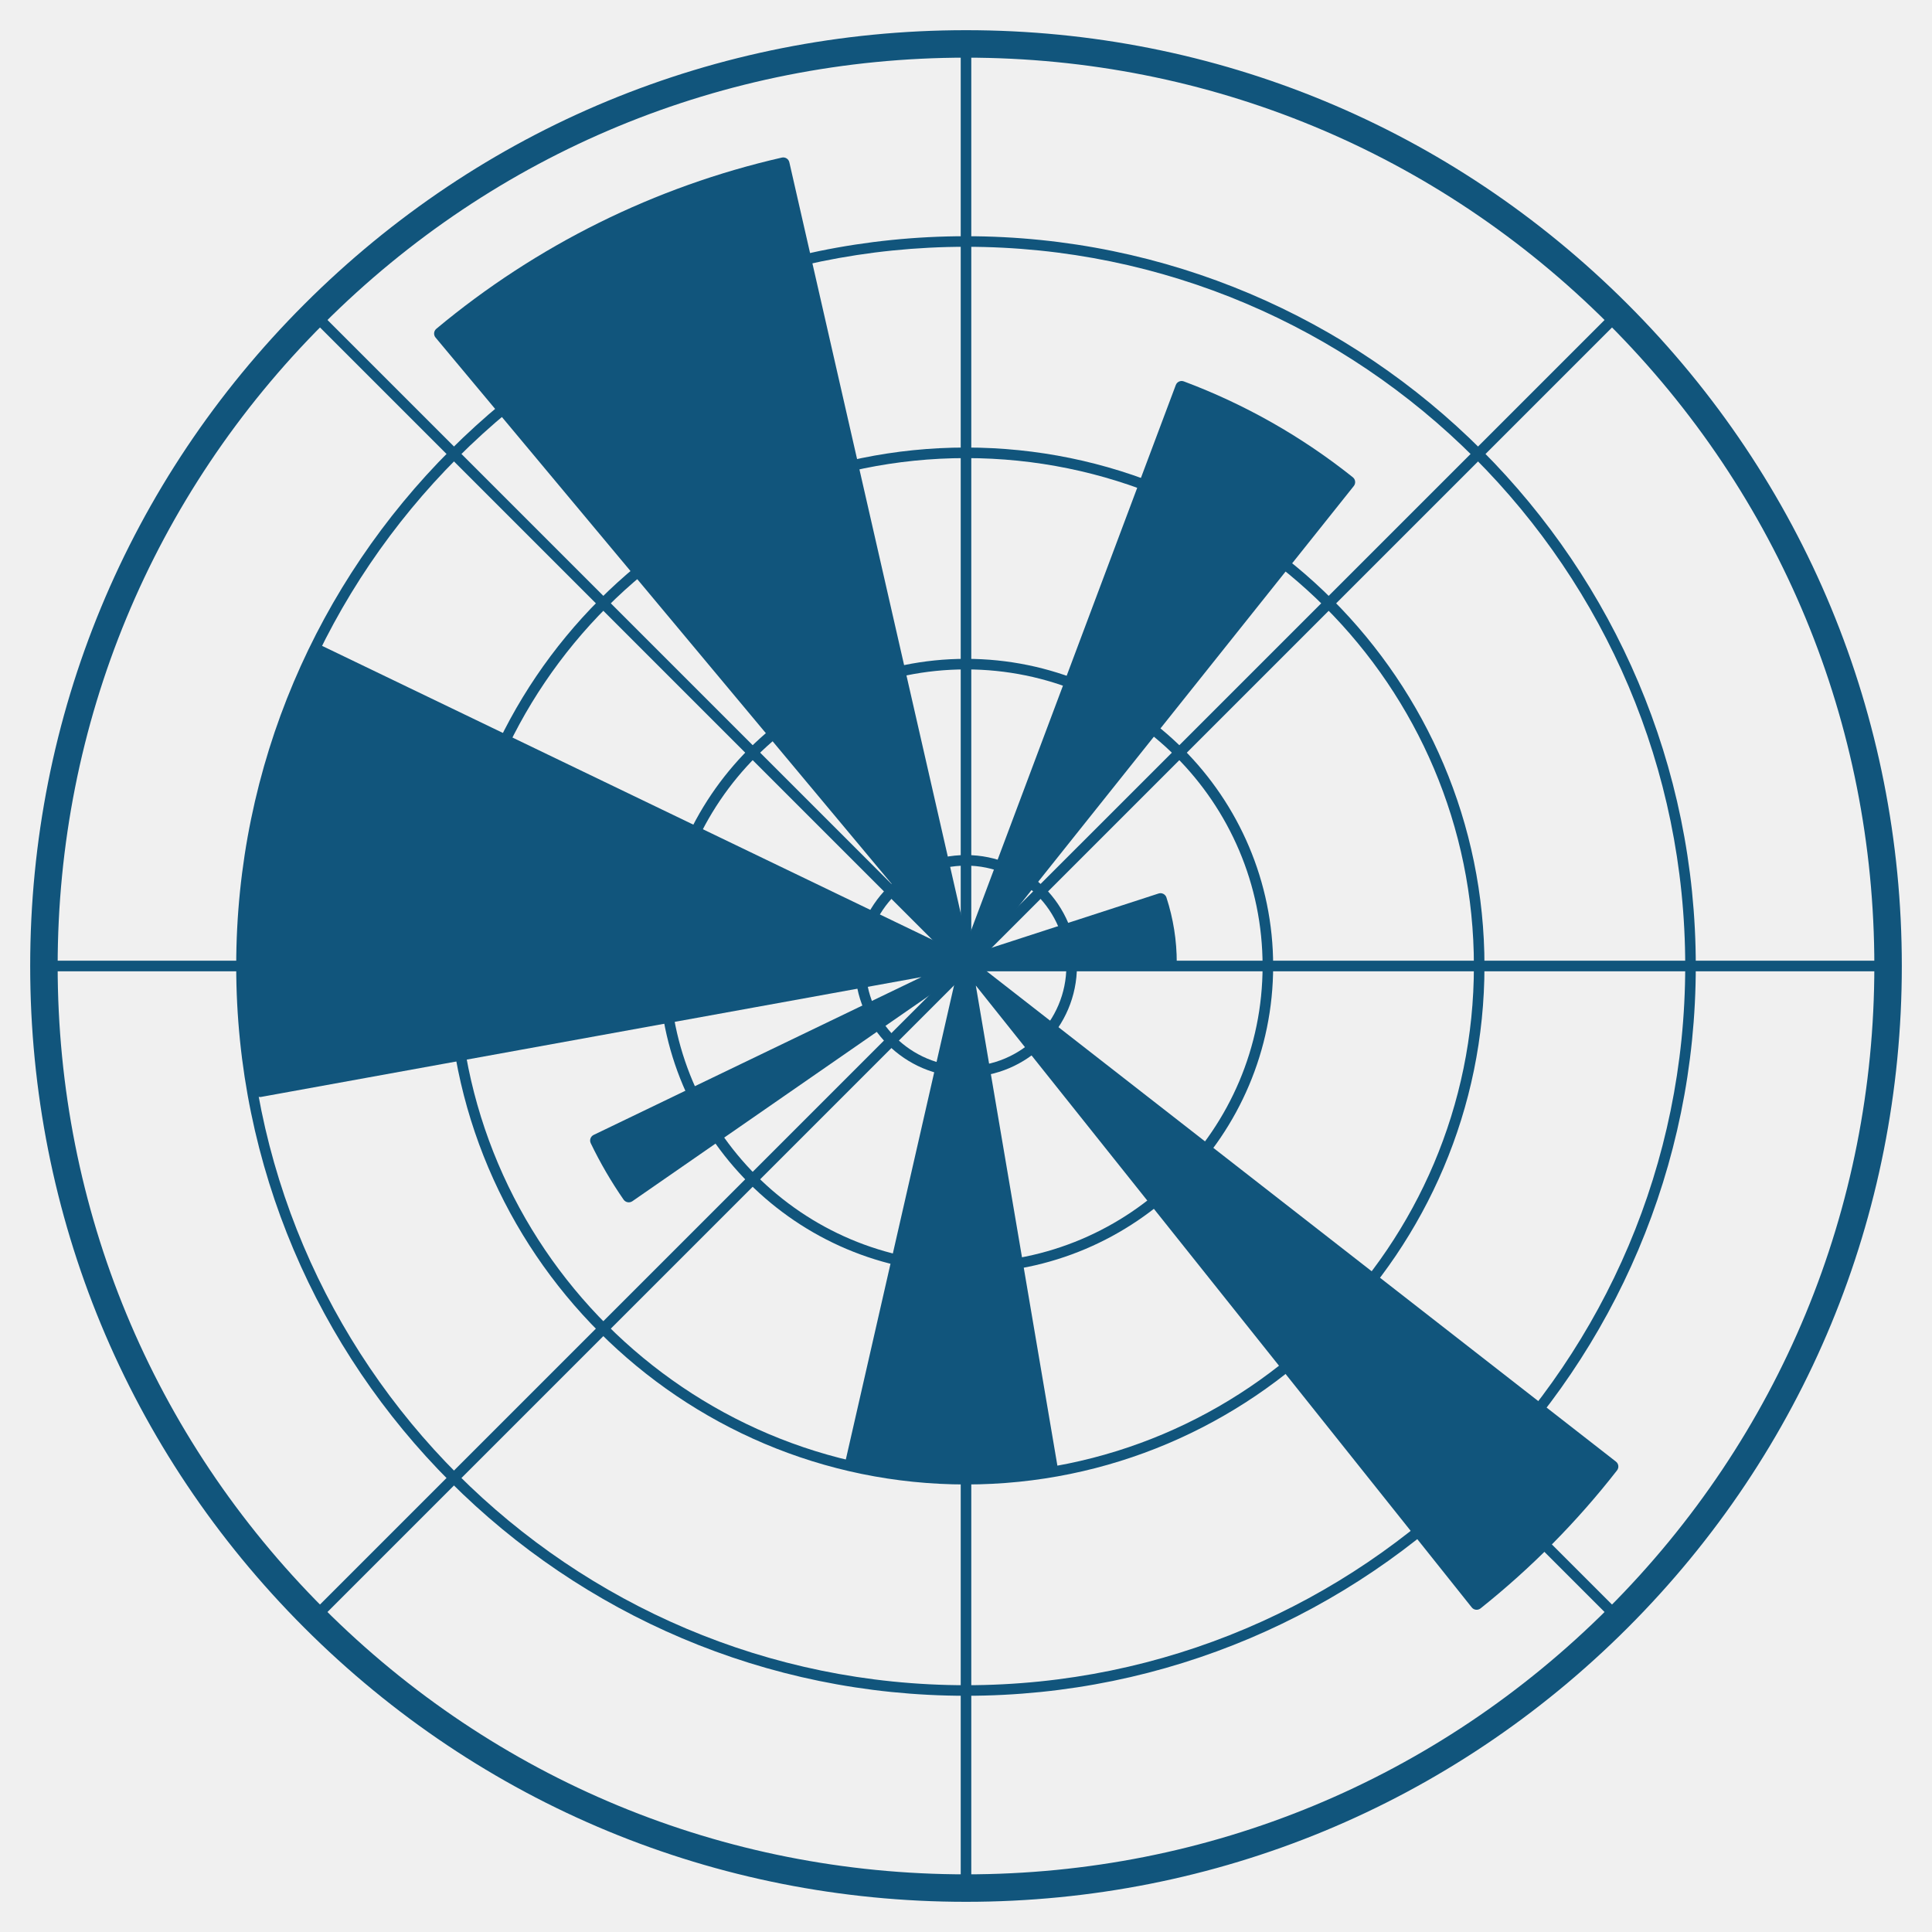
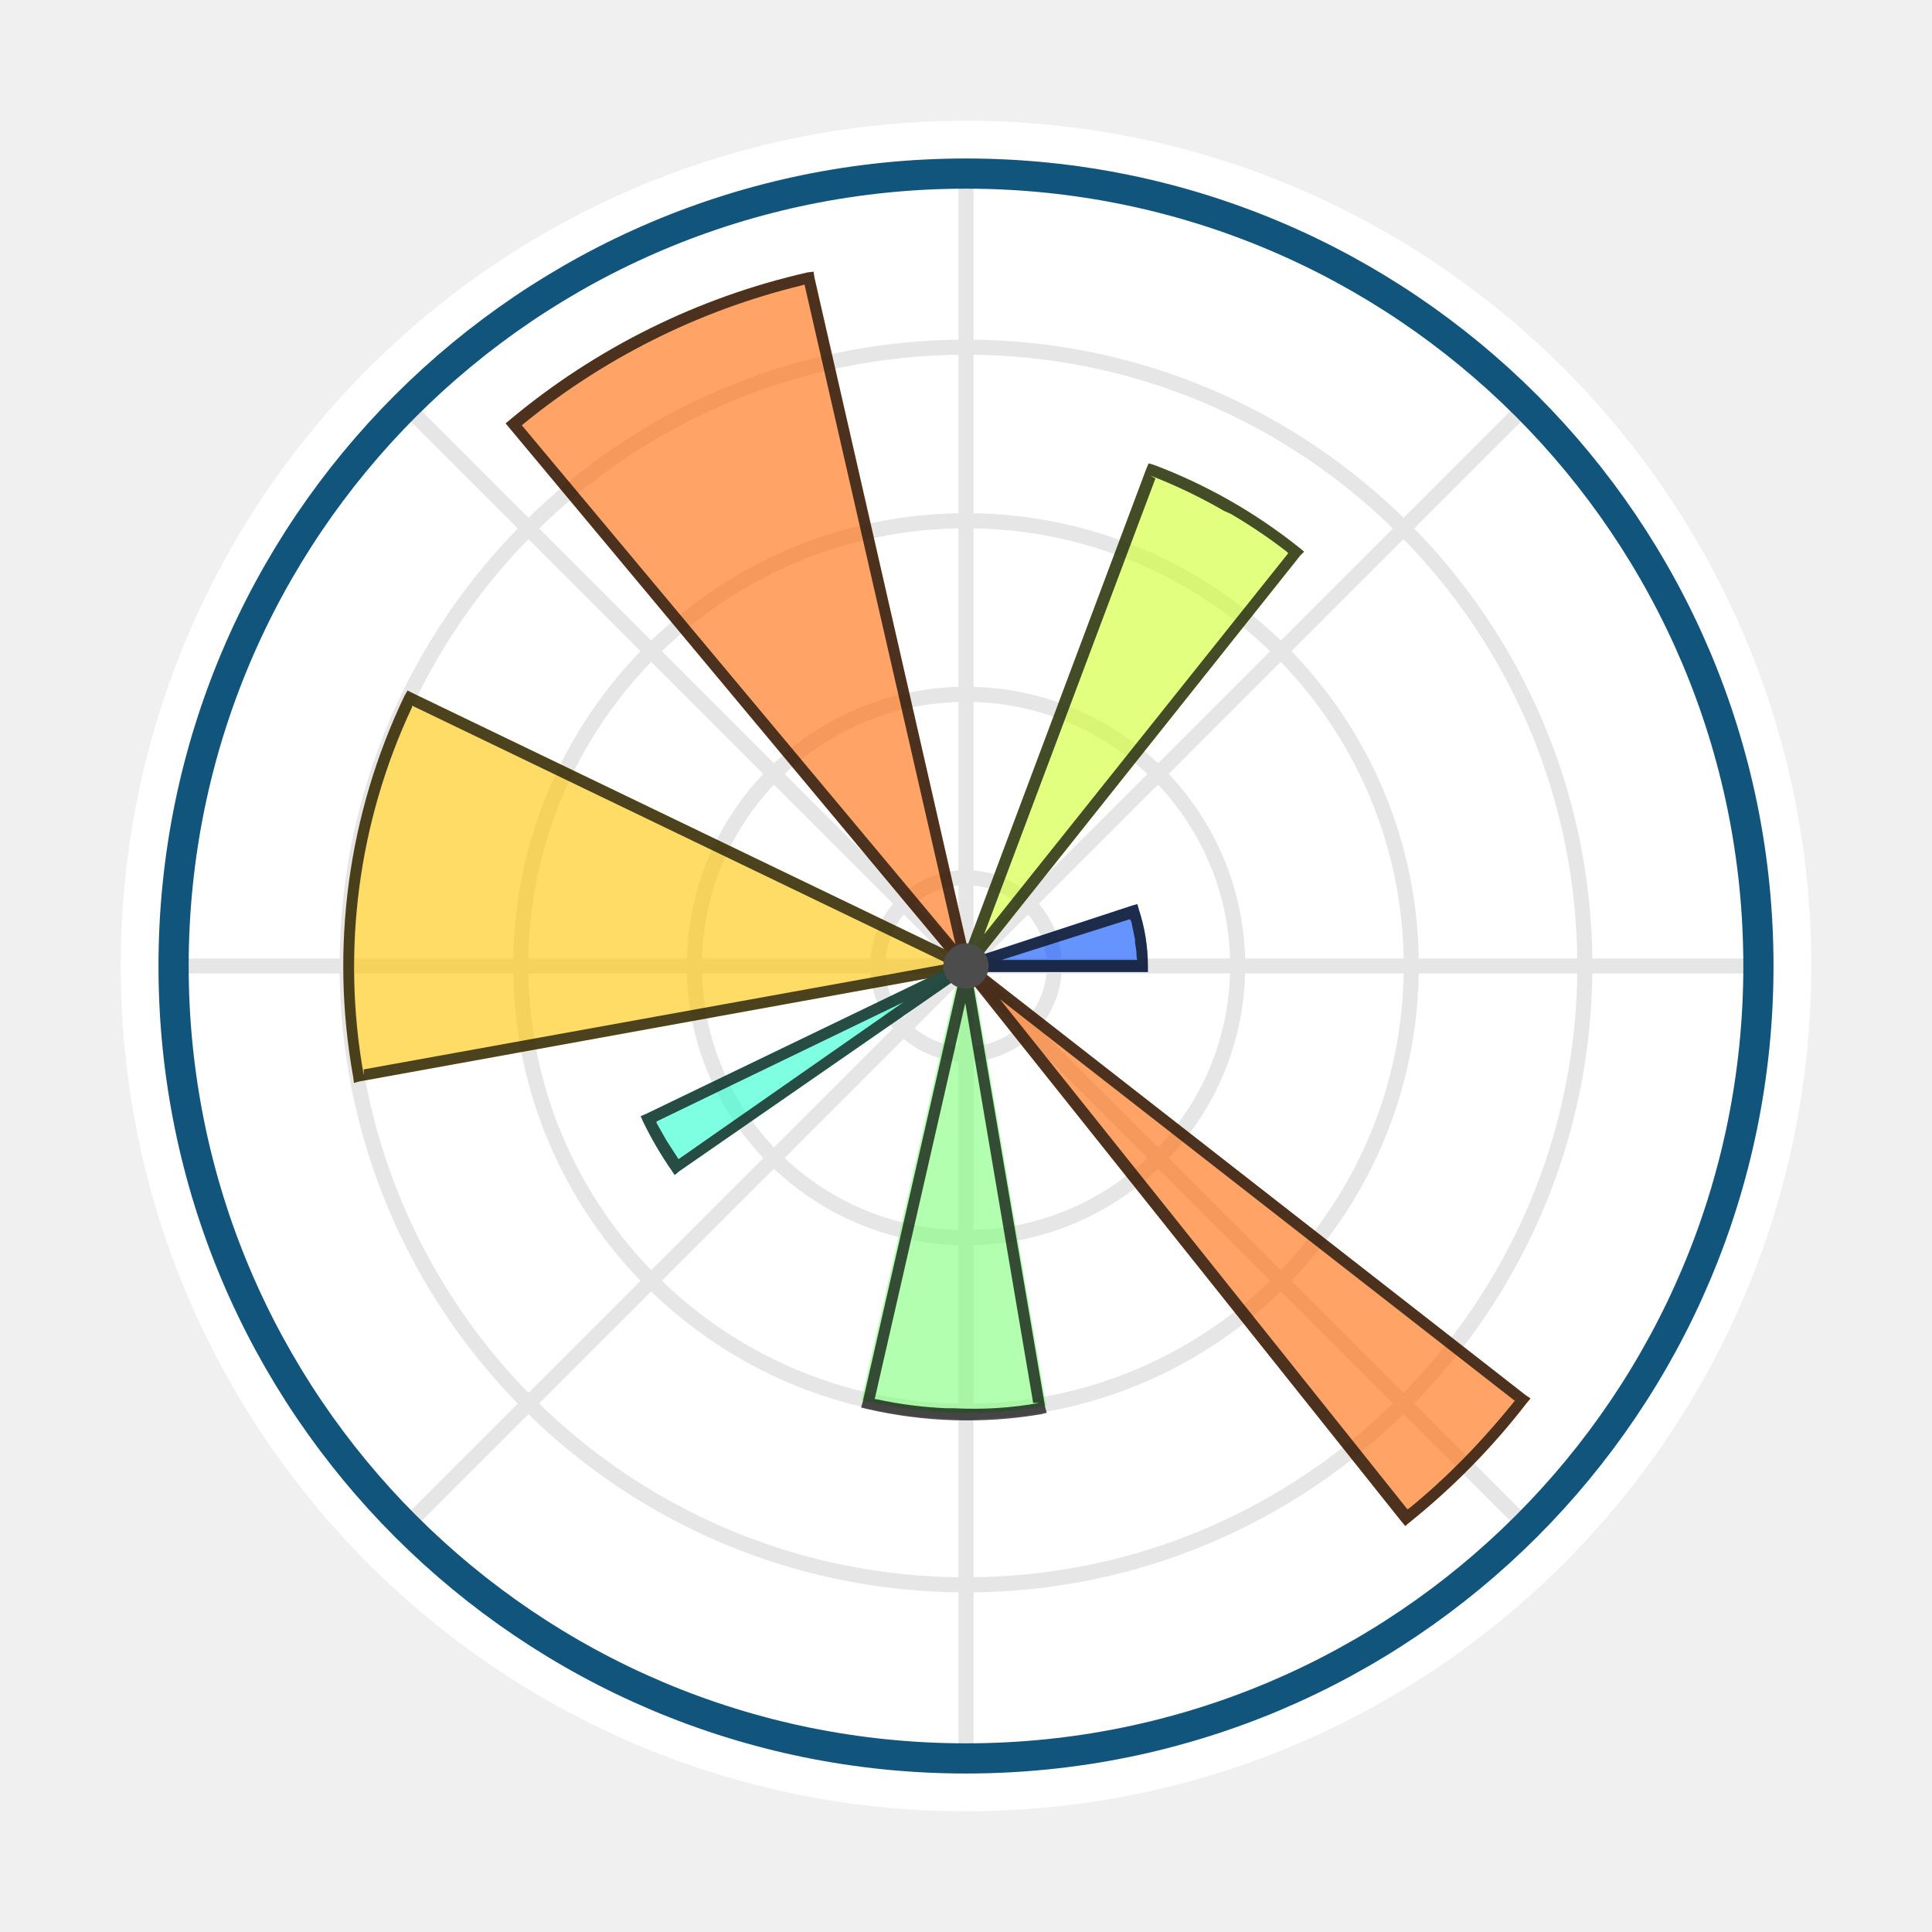
- <svg xmlns="http://www.w3.org/2000/svg" viewBox="0 0 128 128">
-   <path fill="#11557c" d="M64 126c-16.56 0-32.13-6.449-43.84-18.159S2 80.561 2 64s6.449-32.13 18.159-43.841S47.439 2 64 2s32.131 6.449 43.841 18.159S126 47.439 126 64s-6.449 32.131-18.159 43.841S80.561 126 64 126zM64 3.82c-16.074 0-31.187 6.26-42.553 17.626C10.08 32.813 3.82 47.925 3.82 64s6.26 31.188 17.626 42.554S47.925 124.18 64 124.18s31.188-6.26 42.554-17.626S124.18 80.075 124.18 64s-6.26-31.187-17.626-42.554C95.187 10.08 80.075 3.82 64 3.82z" />
-   <path fill="#11557c" d="M64 112.35c-26.66 0-48.35-21.689-48.35-48.35S37.34 15.65 64 15.65 112.35 37.34 112.35 64 90.66 112.35 64 112.35zm0-96c-26.274 0-47.65 21.375-47.65 47.65S37.726 111.65 64 111.65 111.65 90.274 111.65 64 90.274 16.35 64 16.35z" />
-   <path fill="#11557c" d="M64 98.35c-18.94 0-34.35-15.41-34.35-34.35S45.06 29.65 64 29.65 98.35 45.06 98.35 64 82.94 98.35 64 98.35zm0-68c-18.555 0-33.65 15.095-33.65 33.65S45.445 97.65 64 97.65 97.65 82.555 97.65 64 82.555 30.35 64 30.35z" />
-   <path fill="#11557c" d="M64 84.35c-11.221 0-20.35-9.129-20.35-20.35S52.779 43.65 64 43.65 84.35 52.779 84.35 64 75.221 84.35 64 84.35zm0-40c-10.835 0-19.65 8.815-19.65 19.65S53.165 83.65 64 83.65 83.65 74.835 83.65 64 74.835 44.35 64 44.35z" />
-   <path fill="#11557c" d="M64 71.35c-4.053 0-7.35-3.297-7.35-7.35s3.297-7.35 7.35-7.35 7.35 3.297 7.35 7.35-3.297 7.35-7.35 7.35zm0-14c-3.667 0-6.65 2.983-6.65 6.65s2.983 6.65 6.65 6.65 6.65-2.983 6.65-6.65-2.983-6.65-6.65-6.65z" />
-   <path fill="#11557c" d="M107.061 96.836 65.178 64.197l12.373.001a.413.413 0 0 0 .413-.413 13.918 13.918 0 0 0-.684-4.323v-.001a.414.414 0 0 0-.521-.264l-11.604 3.769L89.693 32.2a.414.414 0 0 0-.066-.581 40.996 40.996 0 0 0-11.196-6.351h-.001a.412.412 0 0 0-.531.242L64.072 62.349 52.296 10.752a.414.414 0 0 0-.495-.312 54.784 54.784 0 0 0-22.892 11.342l-.002.002a.412.412 0 0 0-.05.58L62.43 62.578 21.347 42.794h-.001a.413.413 0 0 0-.551.193c-4.378 9.046-5.79 19.471-3.977 29.355a.415.415 0 0 0 .481.332l43.748-7.94-21.715 10.457h-.001a.414.414 0 0 0-.192.552 27.656 27.656 0 0 0 2.177 3.738.42.42 0 0 0 .577.105L63.334 64.73l-7.315 32.049a.416.416 0 0 0 .311.496c2.495.57 5.08.857 7.66.857 1.923.001 3.842-.16 5.738-.481a.414.414 0 0 0 .339-.477l-5.417-31.88 32.857 41.202a.414.414 0 0 0 .58.067 54.696 54.696 0 0 0 9.045-9.146.413.413 0 0 0-.071-.581z" />
-   <path fill="#11557c" d="M64.35 125.35h-.7V64.845l-42.784 42.783-.495-.495.248-.247L63.155 64.35H2.65v-.7h60.505L20.372 20.866l.495-.495L63.65 63.155V2.65h.7v60.505l42.784-42.783.495.495-.248.248L64.845 63.65h60.505v.7H64.845l42.783 42.784-.495.495-.247-.248L64.35 64.845v60.505z" />
+ <svg xmlns="http://www.w3.org/2000/svg" width="256" height="256">
+   <g fill="none">
+     <circle cx="128" cy="128" r="112" fill="#fff" />
+     <g stroke="#e6e6e6" stroke-linecap="square" stroke-width="2">
+       <path d="M128 128h105M128 128l74.2-74.2M128 128V23M128 128 53.8 53.8M128 128H23M128 128l-74.2 74.2M128 128v105M128 128l74.2 74.2M139.7 128a11.7 11.7 0 1 0-23.4 0 11.7 11.7 0 0 0 23.4 0" />
+       <path d="M164 128a36 36 0 1 0-72 0 36 36 0 0 0 72 0" />
+       <path d="M187 128a59 59 0 1 0-118 0 59 59 0 0 0 118 0" />
+       <path d="M210 128a82 82 0 1 0-164 0 82 82 0 0 0 164 0" />
+     </g>
+     <g opacity=".6">
+       <path fill="#ff6800" d="m107.8 36 .1.7 20.8 91.1-1.3.7-59.9-71.8-.5-.6.6-.5A94 94 0 0 1 107 36.1z" />
+       <path fill="#ffc400" d="m54 91.5.6.3 73.7 35.5-.2 1.4-80.5 14.6-.7.2-.1-.8a83 83 0 0 1 6.8-50.5z" />
+       <path fill="#29ffce" d="m127.7 127.3.7 1.3L90 155.2l-.6.5-.4-.6a48 48 0 0 1-3.8-6.5l-.3-.7.7-.3z" />
+       <path fill="#7dff7a" d="m128.7 127.9 9.8 57.6.2.7-.8.2a59 59 0 0 1-23-.7l-.8-.2.2-.7 13-57z" />
+       <path fill="#ff6800" d="m128.5 127.4 73.7 57.5.6.4-.5.6a94 94 0 0 1-15.5 15.8l-.6.5-.5-.6-58.3-73.1z" />
+       <path fill="#004cff" d="m150.7 119.8.2.7a24 24 0 0 1 1.2 7.5v.8h-23.6l.1-1.8 21.4-7z" />
+       <path fill="#ceff29" d="m152.2 61.4.7.2a71 71 0 0 1 19.3 11l.6.5-.5.5-43.7 54.9-1.3-.8 24.6-65.6z" />
+     </g>
+     <g fill="#000" opacity=".7">
+       <path d="m107.8 36 .1.7 20.8 91.1-1.3.7-59.9-71.8-.5-.6.6-.5A94 94 0 0 1 107 36.1zm-1.2 1.7-.3.1a93 93 0 0 0-37.7 19l.5-.5 57.5 68.8z" />
+       <path d="m54 91.5.6.3 73.7 35.5-.2 1.4-80.5 14.6-.7.2-.1-.8a83 83 0 0 1 6.8-50.5zm.6 2v.2a81 81 0 0 0-6.4 48.8v-.8l77.4-14z" />
+       <path d="m127.7 127.3.7 1.3L90 155.2l-.6.5-.4-.6a48 48 0 0 1-3.8-6.5l-.3-.7.7-.3zm-8 5.5L87 148.6v.2l.9 1.6.4.7 2 3.1-.4-.6z" />
+       <path d="m128.7 128.9 9.8 57.6.2.7-.8.2a59 59 0 0 1-23-.7l-.8-.2.2-.7 13-57zm-.8 4-12 52.5h.2q4.6 1 9.3 1.2h1q5.7.3 11.3-.7h-.8z" />
+       <path d="m128.5 127.4 73.7 57.5.6.4-.5.6a94 94 0 0 1-15.5 15.8l-.6.5-.5-.6-58.3-73.1zm4 5 54 67.6.3-.2q3.3-2.7 6.3-5.7l.9-.9q3.8-3.9 7.2-8.2l-.5.6z" />
+       <path d="m150.7 119.8.2.7a24 24 0 0 1 1.2 7.5v.8H128l-.2-1.5L150 120zm-1 2-17 5.4h18l-.1-.4q0-.9-.2-1.8v-.5l-.5-2.4z" />
+       <path d="m152.2 61.4.7.2a71 71 0 0 1 19.3 11l.6.5-.5.5-43.7 54.9-1.3-.8 24.6-65.6zm.9 2-22.7 60.4 40.3-50.5-.2-.2a69 69 0 0 0-7.4-5l-.9-.4a69 69 0 0 0-9.8-4.7z" />
+     </g>
+     <circle cx="128" cy="128" r="3" fill="#4c4c4c" />
+     <path stroke="#11557c" stroke-width="4" d="M233 128a105 105 0 1 0-210 0 105 105 0 0 0 210 0" />
+   </g>
</svg>
